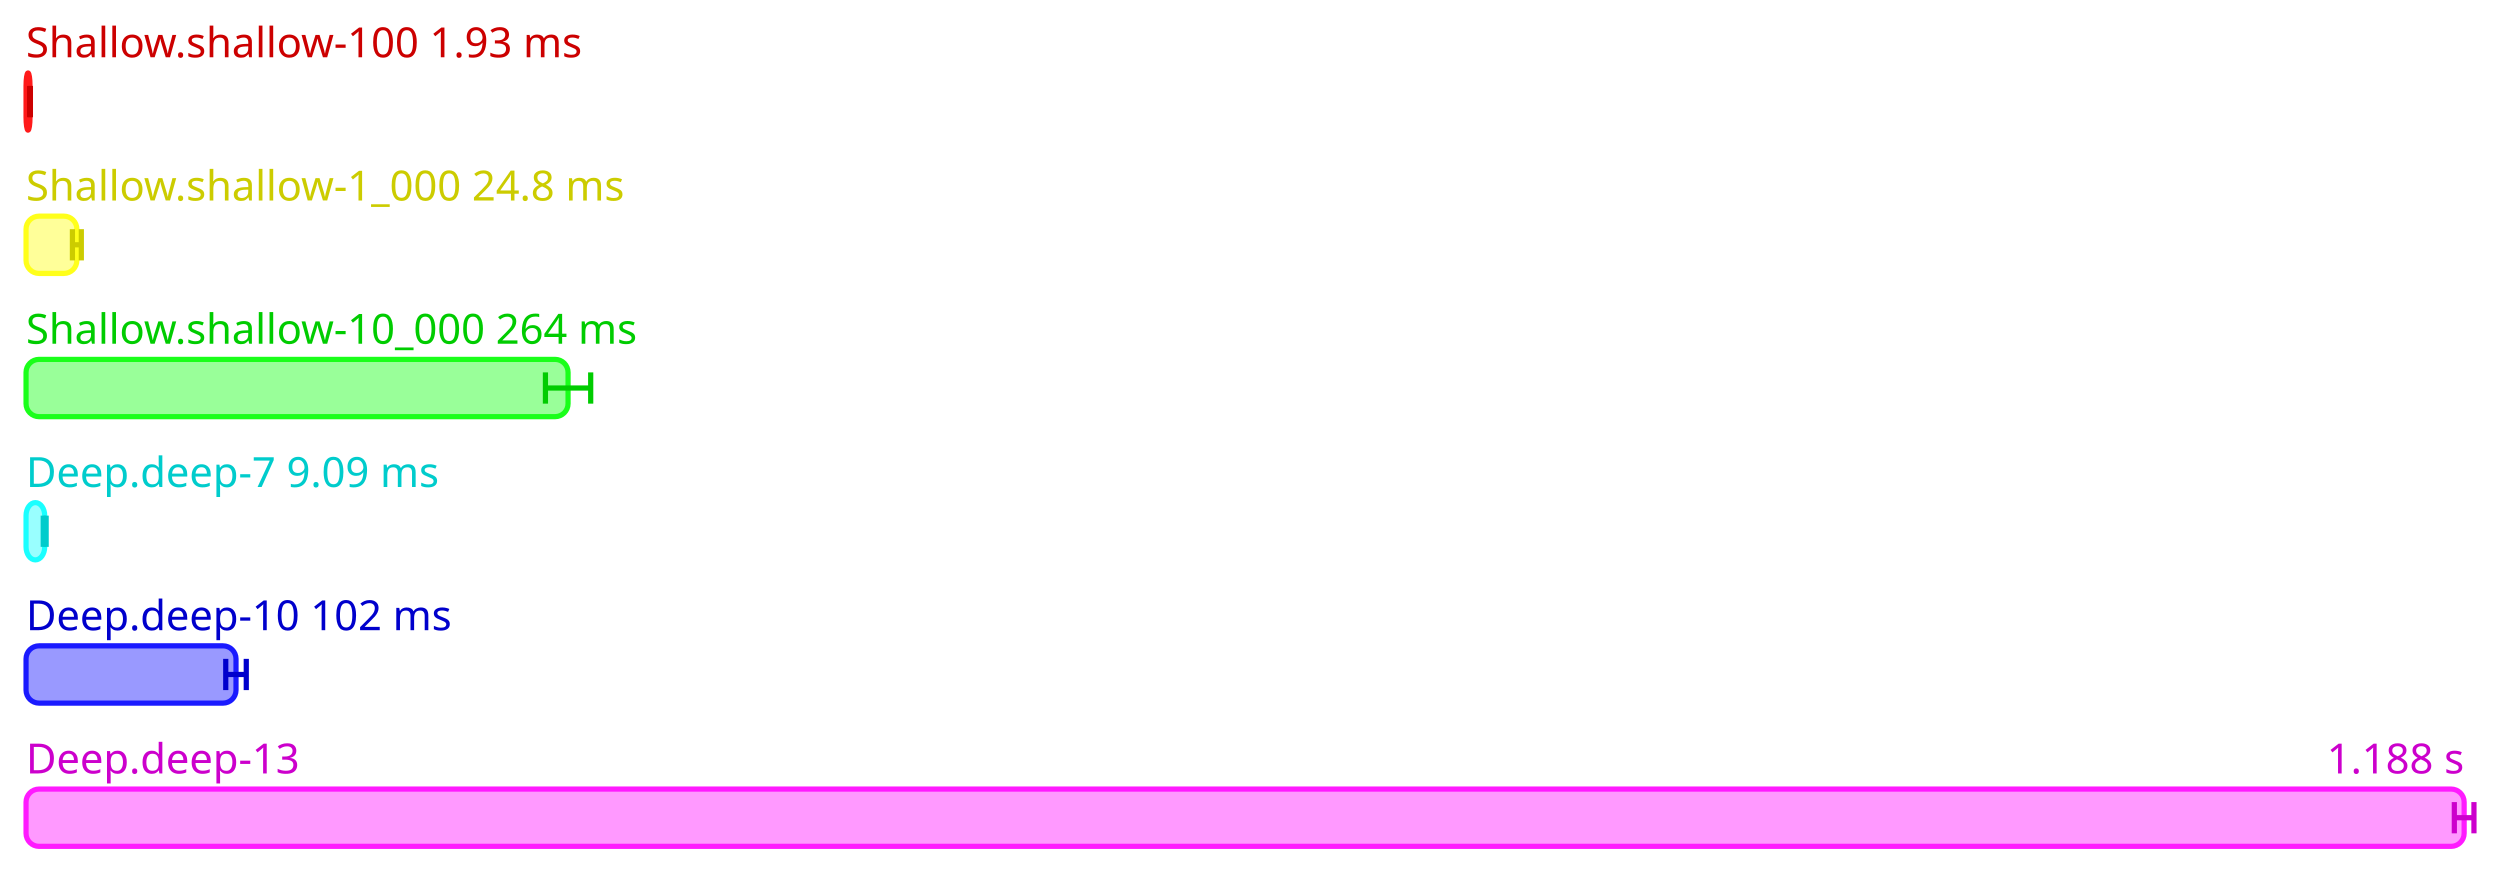
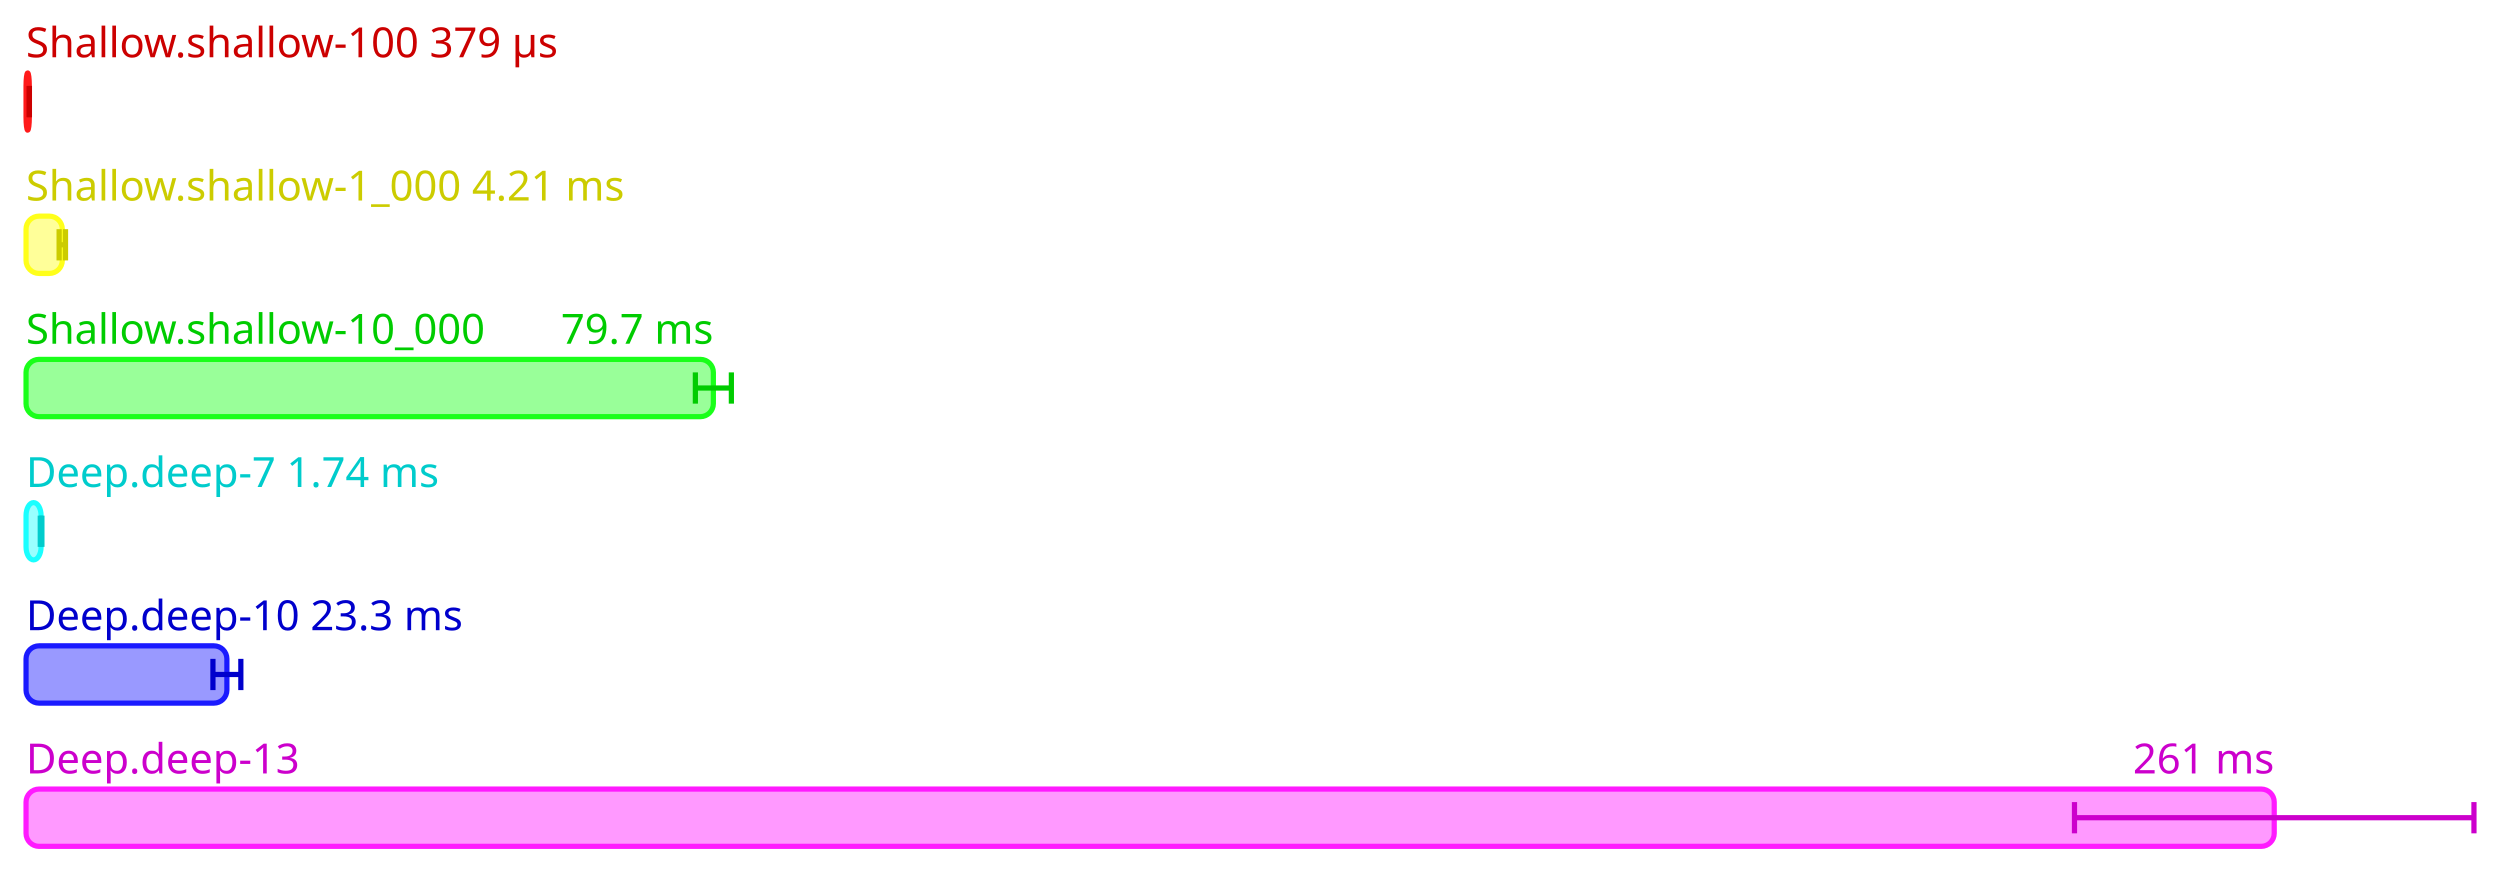
<svg xmlns="http://www.w3.org/2000/svg" height="337" width="960.0" font-size="16" font-family="sans-serif" stroke-width="2">
  <g transform="translate(10.0 0)">
-     <text fill="hsl(0, 100%, 40%)" y="22">Shallow.shallow-100 1.93 ms</text>
+     <text fill="hsl(0, 100%, 40%)" y="22">Shallow.shallow-100 379  μs</text>
    <g>
-       <rect y="28" rx="5" height="22" width="1.522" fill="hsl(0, 100%, 80%)" stroke="hsl(0, 100%, 55%)" />
+       <rect y="28" rx="5" height="22" width="1.255" fill="hsl(0, 100%, 80%)" stroke="hsl(0, 100%, 55%)" />
      <g stroke="hsl(0, 100%, 40%)">
-         <line x1="1.371" x2="1.673" y1="39" y2="39" />
-         <line x1="1.371" x2="1.371" y1="33" y2="45" />
-         <line x1="1.673" x2="1.673" y1="33" y2="45" />
+         <line x1="1.217" x2="1.293" y1="39" y2="39" />
+         <line x1="1.217" x2="1.217" y1="33" y2="45" />
+         <line x1="1.293" x2="1.293" y1="33" y2="45" />
      </g>
    </g>
-     <text fill="hsl(60, 100%, 40%)" y="77">Shallow.shallow-1_000 24.8 ms</text>
+     <text fill="hsl(60, 100%, 40%)" y="77">Shallow.shallow-1_000 4.21 ms</text>
    <g>
-       <rect y="83" rx="5" height="22" width="19.519" fill="hsl(60, 100%, 80%)" stroke="hsl(60, 100%, 55%)" />
+       <rect y="83" rx="5" height="22" width="13.927" fill="hsl(60, 100%, 80%)" stroke="hsl(60, 100%, 55%)" />
      <g stroke="hsl(60, 100%, 40%)">
-         <line x1="17.808" x2="21.229" y1="94" y2="94" />
-         <line x1="17.808" x2="17.808" y1="88" y2="100" />
-         <line x1="21.229" x2="21.229" y1="88" y2="100" />
+         <line x1="12.7" x2="15.155" y1="94" y2="94" />
+         <line x1="12.7" x2="12.7" y1="88" y2="100" />
+         <line x1="15.155" x2="15.155" y1="88" y2="100" />
      </g>
    </g>
-     <text fill="hsl(120, 100%, 40%)" y="132">Shallow.shallow-10_000 264  ms</text>
+     <g fill="hsl(120, 100%, 40%)">
+       <text y="132">Shallow.shallow-10_000</text>
+       <text y="132" x="263.932" text-anchor="end">79.7 ms</text>
+     </g>
    <g>
-       <rect y="138" rx="5" height="22" width="208.136" fill="hsl(120, 100%, 80%)" stroke="hsl(120, 100%, 55%)" />
+       <rect y="138" rx="5" height="22" width="263.932" fill="hsl(120, 100%, 80%)" stroke="hsl(120, 100%, 55%)" />
      <g stroke="hsl(120, 100%, 40%)">
-         <line x1="199.446" x2="216.825" y1="149" y2="149" />
-         <line x1="199.446" x2="199.446" y1="143" y2="155" />
-         <line x1="216.825" x2="216.825" y1="143" y2="155" />
+         <line x1="257.02" x2="270.845" y1="149" y2="149" />
+         <line x1="257.02" x2="257.02" y1="143" y2="155" />
+         <line x1="270.845" x2="270.845" y1="143" y2="155" />
      </g>
    </g>
-     <text fill="hsl(180, 100%, 40%)" y="187">Deep.deep-7 9.09 ms</text>
+     <text fill="hsl(180, 100%, 40%)" y="187">Deep.deep-7 1.74 ms</text>
    <g>
-       <rect y="193" rx="5" height="22" width="7.165" fill="hsl(180, 100%, 80%)" stroke="hsl(180, 100%, 55%)" />
+       <rect y="193" rx="5" height="22" width="5.776" fill="hsl(180, 100%, 80%)" stroke="hsl(180, 100%, 55%)" />
      <g stroke="hsl(180, 100%, 40%)">
-         <line x1="6.61" x2="7.72" y1="204" y2="204" />
-         <line x1="6.61" x2="6.61" y1="198" y2="210" />
-         <line x1="7.72" x2="7.72" y1="198" y2="210" />
+         <line x1="5.458" x2="6.094" y1="204" y2="204" />
+         <line x1="5.458" x2="5.458" y1="198" y2="210" />
+         <line x1="6.094" x2="6.094" y1="198" y2="210" />
      </g>
    </g>
-     <text fill="hsl(240, 100%, 40%)" y="242">Deep.deep-10 102  ms</text>
+     <text fill="hsl(240, 100%, 40%)" y="242">Deep.deep-10 23.3 ms</text>
    <g>
-       <rect y="248" rx="5" height="22" width="80.628" fill="hsl(240, 100%, 80%)" stroke="hsl(240, 100%, 55%)" />
+       <rect y="248" rx="5" height="22" width="77.124" fill="hsl(240, 100%, 80%)" stroke="hsl(240, 100%, 55%)" />
      <g stroke="hsl(240, 100%, 40%)">
-         <line x1="76.69" x2="84.567" y1="259" y2="259" />
-         <line x1="76.69" x2="76.69" y1="253" y2="265" />
-         <line x1="84.567" x2="84.567" y1="253" y2="265" />
+         <line x1="71.767" x2="82.482" y1="259" y2="259" />
+         <line x1="71.767" x2="71.767" y1="253" y2="265" />
+         <line x1="82.482" x2="82.482" y1="253" y2="265" />
      </g>
    </g>
    <g fill="hsl(300, 100%, 40%)">
      <text y="297">Deep.deep-13</text>
-       <text y="297" x="936.231" text-anchor="end">1.188 s</text>
+       <text y="297" x="863.301" text-anchor="end">261  ms</text>
    </g>
    <g>
-       <rect y="303" rx="5" height="22" width="936.231" fill="hsl(300, 100%, 80%)" stroke="hsl(300, 100%, 55%)" />
+       <rect y="303" rx="5" height="22" width="863.301" fill="hsl(300, 100%, 80%)" stroke="hsl(300, 100%, 55%)" />
      <g stroke="hsl(300, 100%, 40%)">
-         <line x1="932.462" x2="940.0" y1="314" y2="314" />
-         <line x1="932.462" x2="932.462" y1="308" y2="320" />
+         <line x1="786.602" x2="940.0" y1="314" y2="314" />
+         <line x1="786.602" x2="786.602" y1="308" y2="320" />
        <line x1="940.0" x2="940.0" y1="308" y2="320" />
      </g>
    </g>
  </g>
</svg>
